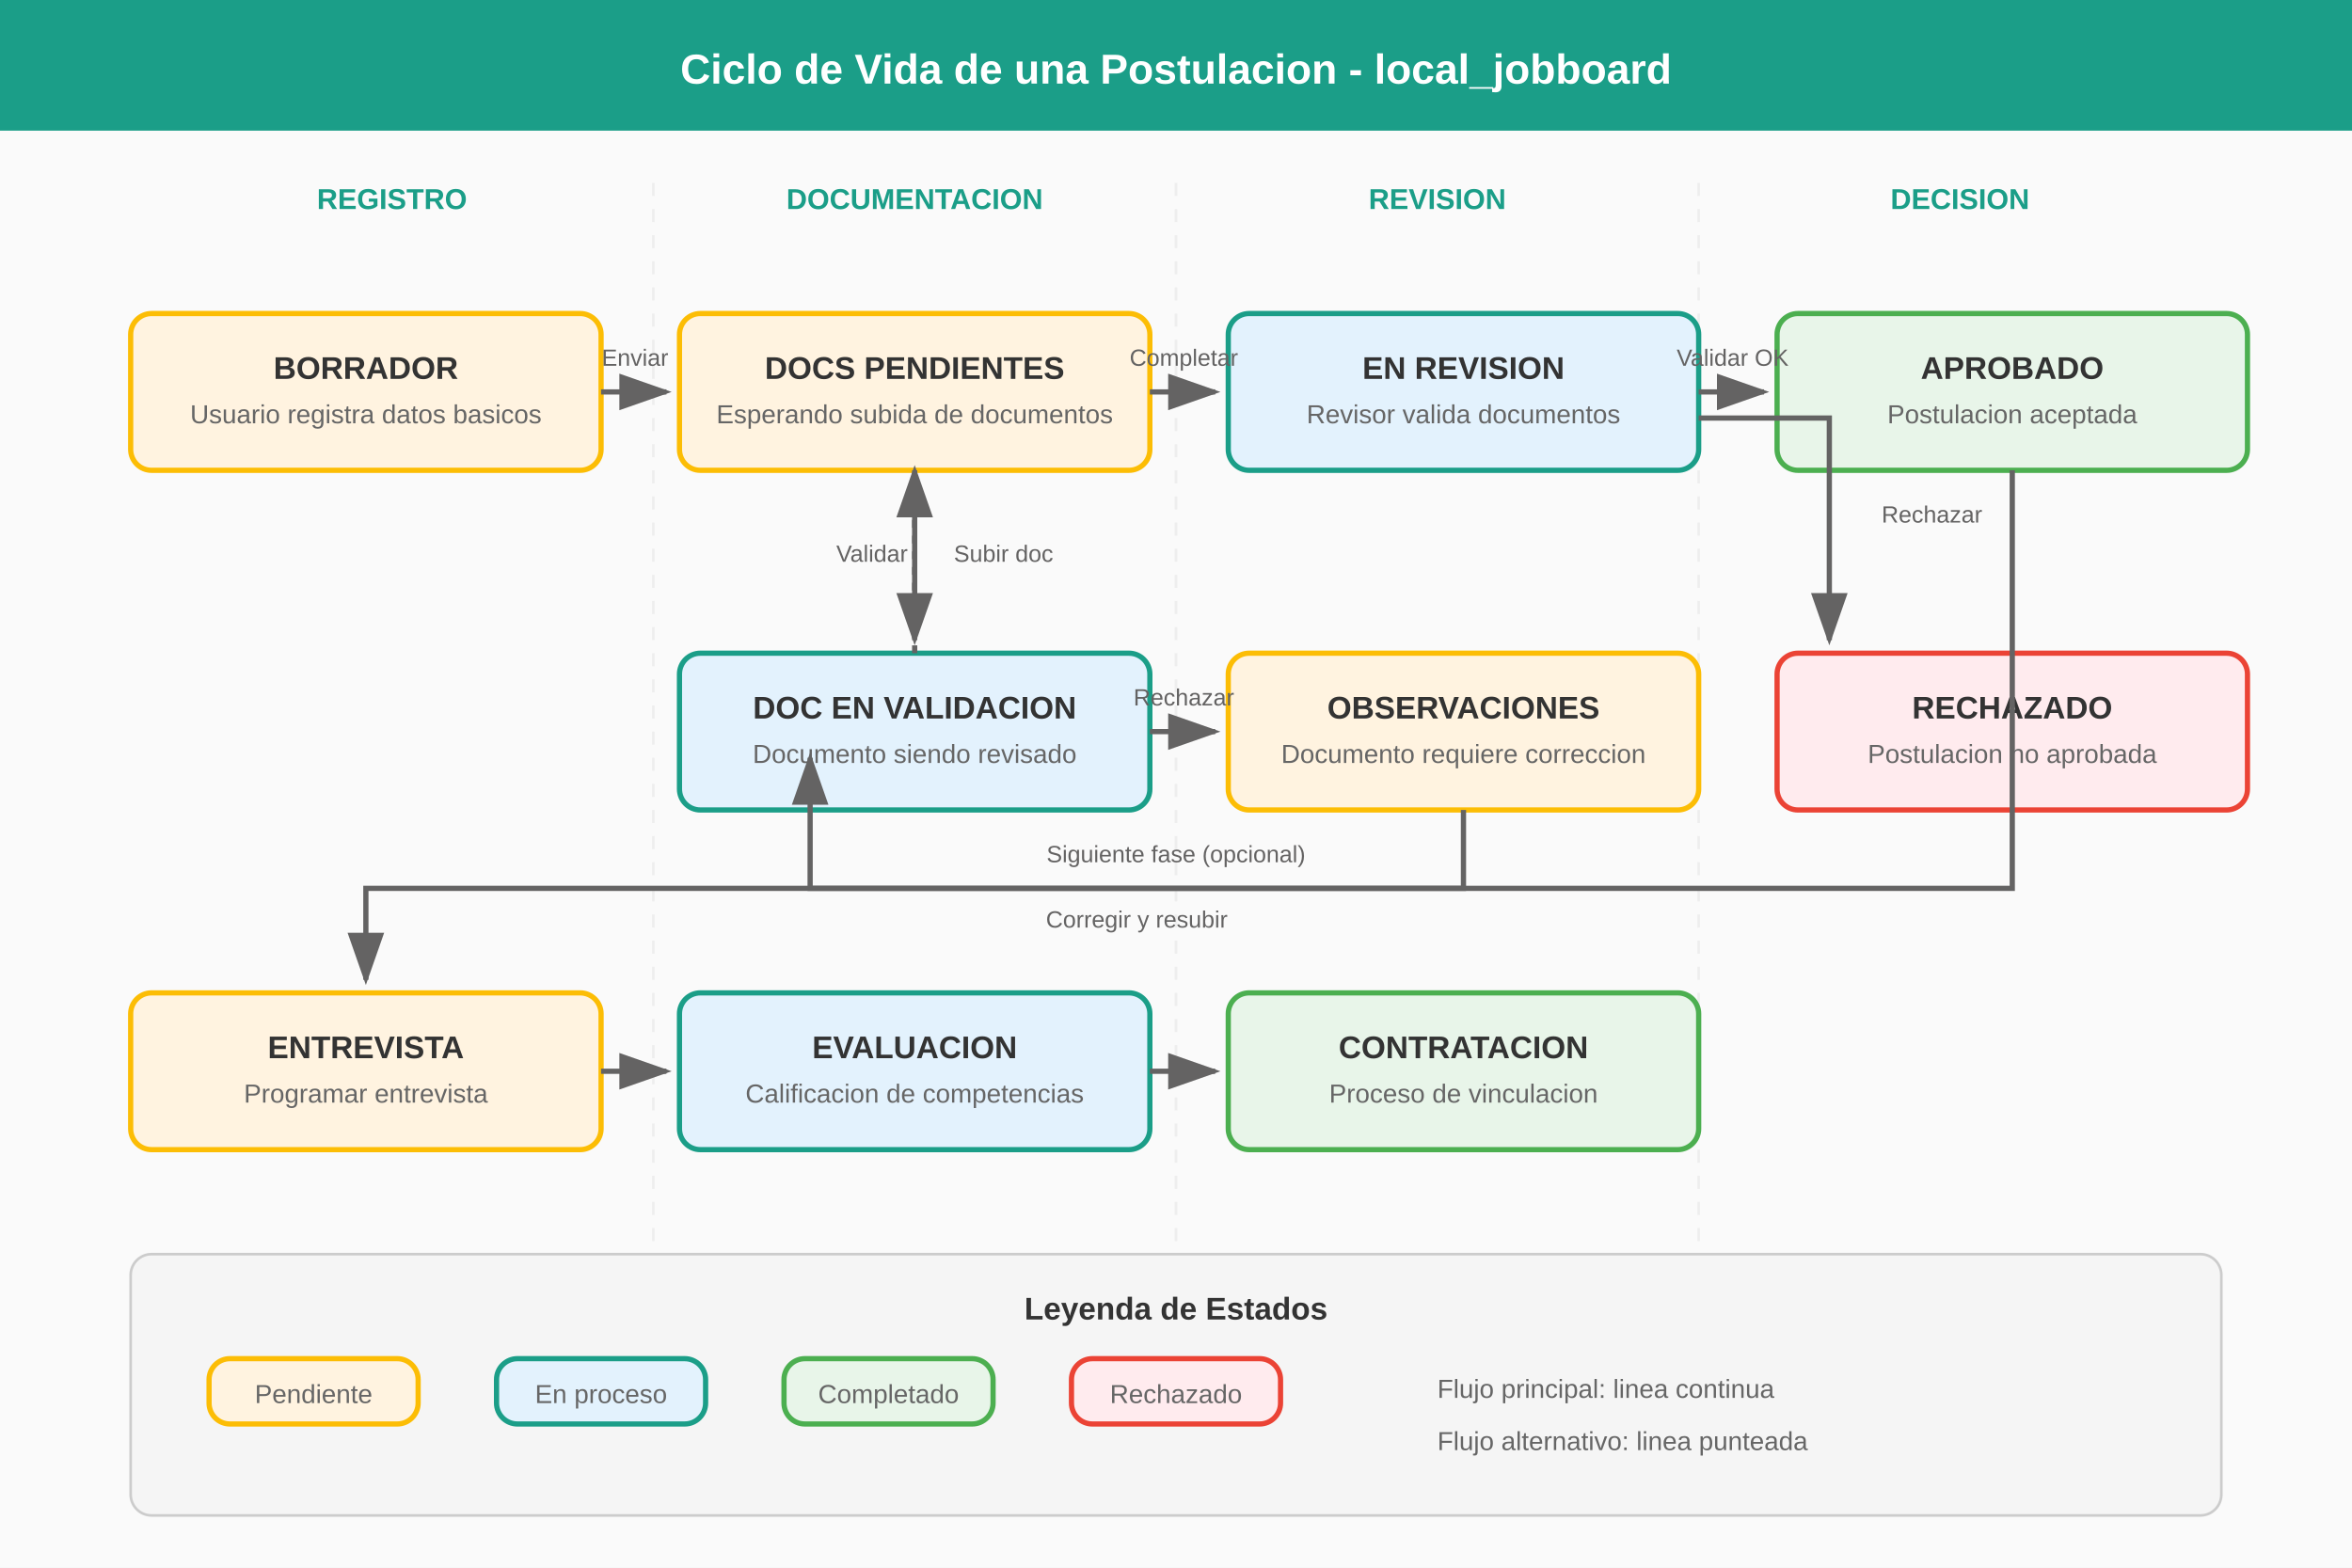
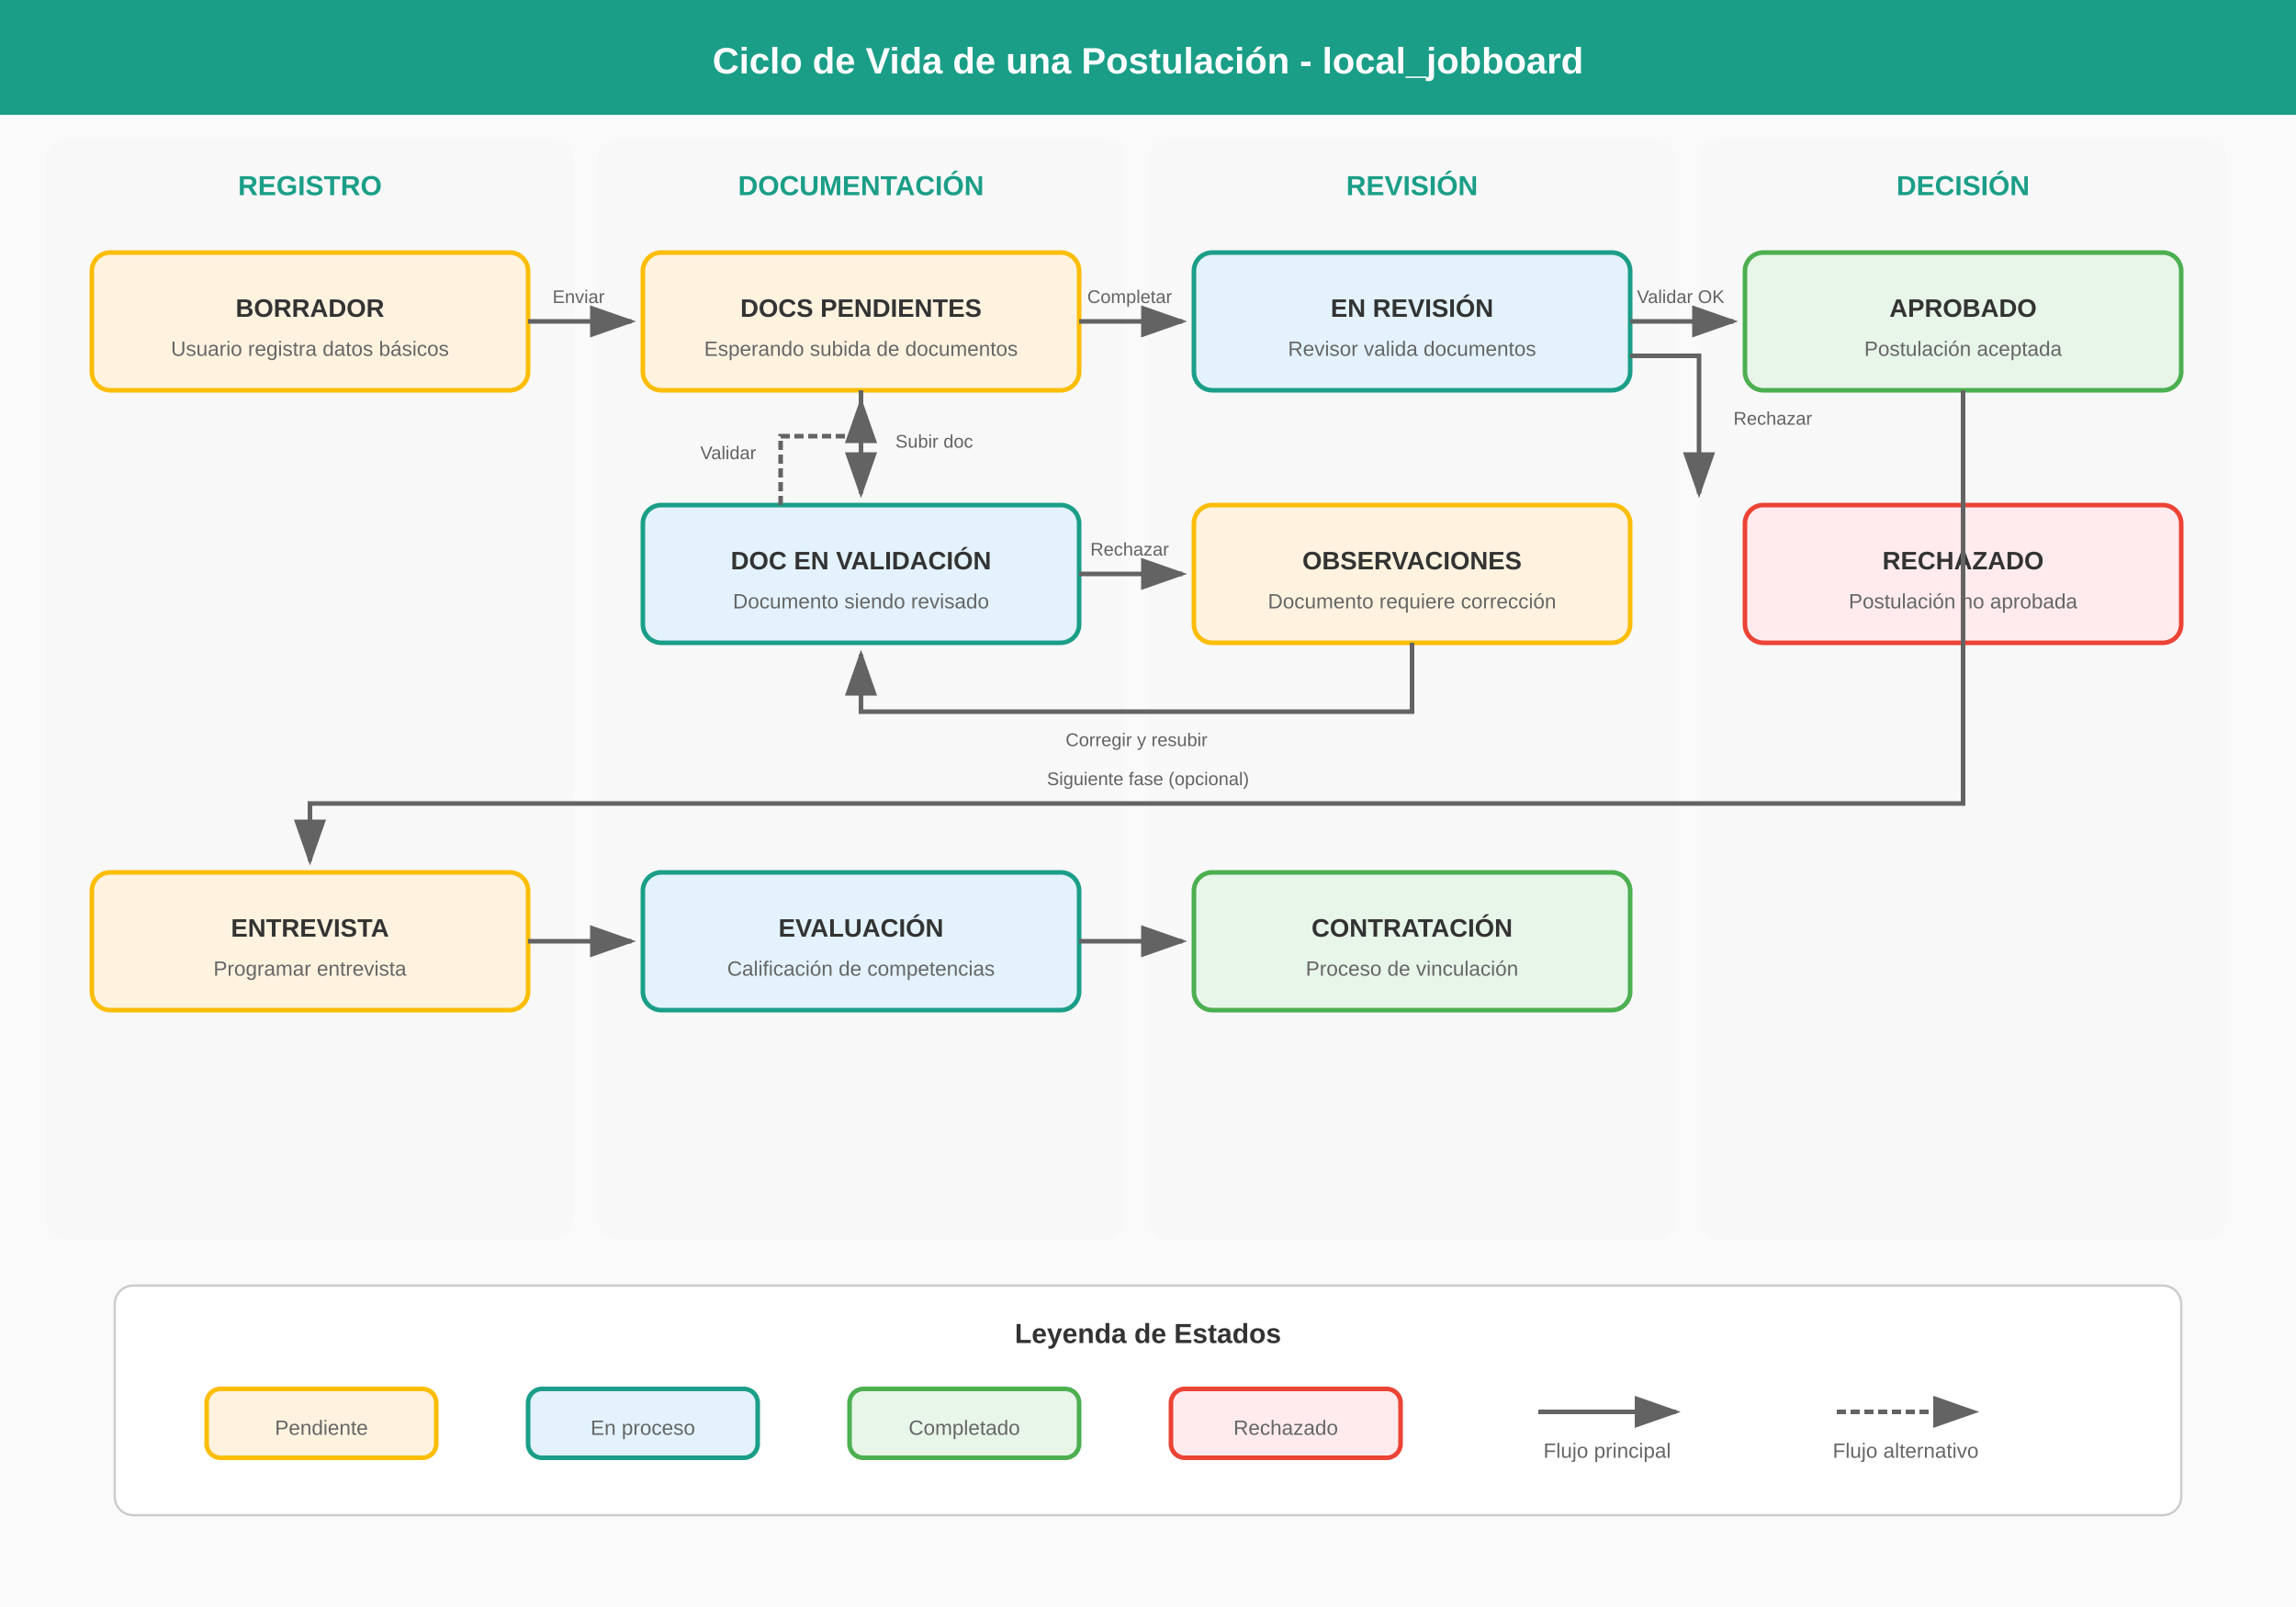
- <svg xmlns="http://www.w3.org/2000/svg" viewBox="0 0 900 600" width="900" height="600">
+ <svg xmlns="http://www.w3.org/2000/svg" viewBox="0 0 1000 700" width="1000" height="700">
  <defs>
    <style>
      .bg { fill: #FAFAFA; }
      .header-bg { fill: #1B9E88; }
      .header-text { font-family: Arial, sans-serif; font-size: 16px; font-weight: bold; fill: #FFFFFF; }
-       .state-box { stroke-width: 2; rx: 8; }
+       .state-box { stroke-width: 2; }
      .state-pending { fill: #FFF3E0; stroke: #FCBD05; }
      .state-review { fill: #E3F2FD; stroke: #1B9E88; }
      .state-approved { fill: #E8F5E9; stroke: #4CAF50; }
      .state-rejected { fill: #FFEBEE; stroke: #EB4335; }
-       .state-text { font-family: Arial, sans-serif; font-size: 12px; fill: #333333; font-weight: bold; }
-       .state-desc { font-family: Arial, sans-serif; font-size: 10px; fill: #666666; }
+       .state-text { font-family: Arial, sans-serif; font-size: 11px; fill: #333333; font-weight: bold; }
+       .state-desc { font-family: Arial, sans-serif; font-size: 9px; fill: #666666; }
      .arrow { fill: #646363; }
      .arrow-line { stroke: #646363; stroke-width: 2; fill: none; }
-       .transition-text { font-family: Arial, sans-serif; font-size: 9px; fill: #646363; }
-       .phase-label { font-family: Arial, sans-serif; font-size: 11px; fill: #1B9E88; font-weight: bold; }
+       .transition-text { font-family: Arial, sans-serif; font-size: 8px; fill: #646363; }
+       .phase-label { font-family: Arial, sans-serif; font-size: 12px; fill: #1B9E88; font-weight: bold; }
+       .phase-bg { fill: #F5F5F5; }
    </style>
    <marker id="arrowhead" markerWidth="10" markerHeight="7" refX="9" refY="3.5" orient="auto">
      <polygon points="0 0, 10 3.5, 0 7" class="arrow" />
    </marker>
  </defs>
-   <rect width="900" height="600" class="bg" />
-   <rect x="0" y="0" width="900" height="50" class="header-bg" />
-   <text x="450" y="32" text-anchor="middle" class="header-text">Ciclo de Vida de una Postulacion - local_jobboard</text>
-   <text x="150" y="80" text-anchor="middle" class="phase-label">REGISTRO</text>
-   <text x="350" y="80" text-anchor="middle" class="phase-label">DOCUMENTACION</text>
-   <text x="550" y="80" text-anchor="middle" class="phase-label">REVISION</text>
-   <text x="750" y="80" text-anchor="middle" class="phase-label">DECISION</text>
-   <line x1="250" y1="70" x2="250" y2="550" stroke="#EEEEEE" stroke-width="1" stroke-dasharray="5,5" />
-   <line x1="450" y1="70" x2="450" y2="550" stroke="#EEEEEE" stroke-width="1" stroke-dasharray="5,5" />
-   <line x1="650" y1="70" x2="650" y2="550" stroke="#EEEEEE" stroke-width="1" stroke-dasharray="5,5" />
-   <rect x="50" y="120" width="180" height="60" class="state-box state-pending" />
-   <text x="140" y="145" text-anchor="middle" class="state-text">BORRADOR</text>
-   <text x="140" y="162" text-anchor="middle" class="state-desc">Usuario registra datos basicos</text>
-   <rect x="260" y="120" width="180" height="60" class="state-box state-pending" />
-   <text x="350" y="145" text-anchor="middle" class="state-text">DOCS PENDIENTES</text>
-   <text x="350" y="162" text-anchor="middle" class="state-desc">Esperando subida de documentos</text>
-   <rect x="470" y="120" width="180" height="60" class="state-box state-review" />
-   <text x="560" y="145" text-anchor="middle" class="state-text">EN REVISION</text>
-   <text x="560" y="162" text-anchor="middle" class="state-desc">Revisor valida documentos</text>
-   <rect x="680" y="120" width="180" height="60" class="state-box state-approved" />
-   <text x="770" y="145" text-anchor="middle" class="state-text">APROBADO</text>
-   <text x="770" y="162" text-anchor="middle" class="state-desc">Postulacion aceptada</text>
-   <path d="M 230 150 L 255 150" class="arrow-line" marker-end="url(#arrowhead)" />
-   <text x="243" y="140" text-anchor="middle" class="transition-text">Enviar</text>
-   <path d="M 440 150 L 465 150" class="arrow-line" marker-end="url(#arrowhead)" />
-   <text x="453" y="140" text-anchor="middle" class="transition-text">Completar</text>
-   <path d="M 650 150 L 675 150" class="arrow-line" marker-end="url(#arrowhead)" />
-   <text x="663" y="140" text-anchor="middle" class="transition-text">Validar OK</text>
-   <rect x="260" y="250" width="180" height="60" class="state-box state-review" />
-   <text x="350" y="275" text-anchor="middle" class="state-text">DOC EN VALIDACION</text>
-   <text x="350" y="292" text-anchor="middle" class="state-desc">Documento siendo revisado</text>
-   <rect x="470" y="250" width="180" height="60" class="state-box state-pending" />
-   <text x="560" y="275" text-anchor="middle" class="state-text">OBSERVACIONES</text>
-   <text x="560" y="292" text-anchor="middle" class="state-desc">Documento requiere correccion</text>
-   <path d="M 350 180 L 350 245" class="arrow-line" marker-end="url(#arrowhead)" />
-   <text x="365" y="215" class="transition-text">Subir doc</text>
-   <path d="M 440 280 L 465 280" class="arrow-line" marker-end="url(#arrowhead)" />
-   <text x="453" y="270" text-anchor="middle" class="transition-text">Rechazar</text>
-   <path d="M 560 310 L 560 340 L 310 340 L 310 290" class="arrow-line" marker-end="url(#arrowhead)" />
-   <text x="435" y="355" text-anchor="middle" class="transition-text">Corregir y resubir</text>
-   <path d="M 350 250 L 350 180" class="arrow-line" marker-end="url(#arrowhead)" stroke-dasharray="3,3" />
-   <text x="320" y="215" class="transition-text">Validar</text>
-   <rect x="680" y="250" width="180" height="60" class="state-box state-rejected" />
-   <text x="770" y="275" text-anchor="middle" class="state-text">RECHAZADO</text>
-   <text x="770" y="292" text-anchor="middle" class="state-desc">Postulacion no aprobada</text>
-   <path d="M 650 160 L 700 160 L 700 245" class="arrow-line" marker-end="url(#arrowhead)" />
-   <text x="720" y="200" class="transition-text">Rechazar</text>
-   <rect x="50" y="380" width="180" height="60" class="state-box state-pending" />
-   <text x="140" y="405" text-anchor="middle" class="state-text">ENTREVISTA</text>
-   <text x="140" y="422" text-anchor="middle" class="state-desc">Programar entrevista</text>
-   <rect x="260" y="380" width="180" height="60" class="state-box state-review" />
-   <text x="350" y="405" text-anchor="middle" class="state-text">EVALUACION</text>
-   <text x="350" y="422" text-anchor="middle" class="state-desc">Calificacion de competencias</text>
-   <rect x="470" y="380" width="180" height="60" class="state-box state-approved" />
-   <text x="560" y="405" text-anchor="middle" class="state-text">CONTRATACION</text>
-   <text x="560" y="422" text-anchor="middle" class="state-desc">Proceso de vinculacion</text>
-   <path d="M 770 180 L 770 340 L 140 340 L 140 375" class="arrow-line" marker-end="url(#arrowhead)" />
-   <text x="450" y="330" text-anchor="middle" class="transition-text">Siguiente fase (opcional)</text>
-   <path d="M 230 410 L 255 410" class="arrow-line" marker-end="url(#arrowhead)" />
-   <path d="M 440 410 L 465 410" class="arrow-line" marker-end="url(#arrowhead)" />
-   <g transform="translate(50, 480)">
-     <rect x="0" y="0" width="800" height="100" rx="8" fill="#F5F5F5" stroke="#CCCCCC" stroke-width="1" />
-     <text x="400" y="25" text-anchor="middle" style="font-family: Arial; font-size: 12px; font-weight: bold; fill: #333;">Leyenda de Estados</text>
-     <rect x="30" y="40" width="80" height="25" class="state-box state-pending" />
-     <text x="70" y="57" text-anchor="middle" class="state-desc">Pendiente</text>
-     <rect x="140" y="40" width="80" height="25" class="state-box state-review" />
-     <text x="180" y="57" text-anchor="middle" class="state-desc">En proceso</text>
-     <rect x="250" y="40" width="80" height="25" class="state-box state-approved" />
-     <text x="290" y="57" text-anchor="middle" class="state-desc">Completado</text>
-     <rect x="360" y="40" width="80" height="25" class="state-box state-rejected" />
-     <text x="400" y="57" text-anchor="middle" class="state-desc">Rechazado</text>
-     <text x="500" y="55" class="state-desc">Flujo principal: linea continua</text>
-     <text x="500" y="75" class="state-desc">Flujo alternativo: linea punteada</text>
+   <rect width="1000" height="700" class="bg" />
+   <rect x="0" y="0" width="1000" height="50" class="header-bg" />
+   <text x="500" y="32" text-anchor="middle" class="header-text">Ciclo de Vida de una Postulación - local_jobboard</text>
+   <rect x="20" y="60" width="230" height="480" rx="10" class="phase-bg" opacity="0.5" />
+   <rect x="260" y="60" width="230" height="480" rx="10" class="phase-bg" opacity="0.5" />
+   <rect x="500" y="60" width="230" height="480" rx="10" class="phase-bg" opacity="0.5" />
+   <rect x="740" y="60" width="230" height="480" rx="10" class="phase-bg" opacity="0.5" />
+   <text x="135" y="85" text-anchor="middle" class="phase-label">REGISTRO</text>
+   <text x="375" y="85" text-anchor="middle" class="phase-label">DOCUMENTACIÓN</text>
+   <text x="615" y="85" text-anchor="middle" class="phase-label">REVISIÓN</text>
+   <text x="855" y="85" text-anchor="middle" class="phase-label">DECISIÓN</text>
+   <g transform="translate(40, 110)">
+     <rect x="0" y="0" width="190" height="60" rx="8" class="state-box state-pending" />
+     <text x="95" y="28" text-anchor="middle" class="state-text">BORRADOR</text>
+     <text x="95" y="45" text-anchor="middle" class="state-desc">Usuario registra datos básicos</text>
+   </g>
+   <g transform="translate(280, 110)">
+     <rect x="0" y="0" width="190" height="60" rx="8" class="state-box state-pending" />
+     <text x="95" y="28" text-anchor="middle" class="state-text">DOCS PENDIENTES</text>
+     <text x="95" y="45" text-anchor="middle" class="state-desc">Esperando subida de documentos</text>
+   </g>
+   <g transform="translate(520, 110)">
+     <rect x="0" y="0" width="190" height="60" rx="8" class="state-box state-review" />
+     <text x="95" y="28" text-anchor="middle" class="state-text">EN REVISIÓN</text>
+     <text x="95" y="45" text-anchor="middle" class="state-desc">Revisor valida documentos</text>
+   </g>
+   <g transform="translate(760, 110)">
+     <rect x="0" y="0" width="190" height="60" rx="8" class="state-box state-approved" />
+     <text x="95" y="28" text-anchor="middle" class="state-text">APROBADO</text>
+     <text x="95" y="45" text-anchor="middle" class="state-desc">Postulación aceptada</text>
+   </g>
+   <path d="M 230 140 L 275 140" class="arrow-line" marker-end="url(#arrowhead)" />
+   <text x="252" y="132" text-anchor="middle" class="transition-text">Enviar</text>
+   <path d="M 470 140 L 515 140" class="arrow-line" marker-end="url(#arrowhead)" />
+   <text x="492" y="132" text-anchor="middle" class="transition-text">Completar</text>
+   <path d="M 710 140 L 755 140" class="arrow-line" marker-end="url(#arrowhead)" />
+   <text x="732" y="132" text-anchor="middle" class="transition-text">Validar OK</text>
+   <g transform="translate(280, 220)">
+     <rect x="0" y="0" width="190" height="60" rx="8" class="state-box state-review" />
+     <text x="95" y="28" text-anchor="middle" class="state-text">DOC EN VALIDACIÓN</text>
+     <text x="95" y="45" text-anchor="middle" class="state-desc">Documento siendo revisado</text>
+   </g>
+   <g transform="translate(520, 220)">
+     <rect x="0" y="0" width="190" height="60" rx="8" class="state-box state-pending" />
+     <text x="95" y="28" text-anchor="middle" class="state-text">OBSERVACIONES</text>
+     <text x="95" y="45" text-anchor="middle" class="state-desc">Documento requiere corrección</text>
+   </g>
+   <g transform="translate(760, 220)">
+     <rect x="0" y="0" width="190" height="60" rx="8" class="state-box state-rejected" />
+     <text x="95" y="28" text-anchor="middle" class="state-text">RECHAZADO</text>
+     <text x="95" y="45" text-anchor="middle" class="state-desc">Postulación no aprobada</text>
+   </g>
+   <path d="M 375 170 L 375 215" class="arrow-line" marker-end="url(#arrowhead)" />
+   <text x="390" y="195" class="transition-text">Subir doc</text>
+   <path d="M 470 250 L 515 250" class="arrow-line" marker-end="url(#arrowhead)" />
+   <text x="492" y="242" text-anchor="middle" class="transition-text">Rechazar</text>
+   <path d="M 615 280 L 615 310 L 375 310 L 375 285" class="arrow-line" marker-end="url(#arrowhead)" />
+   <text x="495" y="325" text-anchor="middle" class="transition-text">Corregir y resubir</text>
+   <path d="M 340 220 L 340 190 L 375 190 L 375 175" class="arrow-line" marker-end="url(#arrowhead)" stroke-dasharray="4,2" />
+   <text x="305" y="200" class="transition-text">Validar</text>
+   <path d="M 710 155 L 740 155 L 740 215" class="arrow-line" marker-end="url(#arrowhead)" />
+   <text x="755" y="185" class="transition-text">Rechazar</text>
+   <g transform="translate(40, 380)">
+     <rect x="0" y="0" width="190" height="60" rx="8" class="state-box state-pending" />
+     <text x="95" y="28" text-anchor="middle" class="state-text">ENTREVISTA</text>
+     <text x="95" y="45" text-anchor="middle" class="state-desc">Programar entrevista</text>
+   </g>
+   <g transform="translate(280, 380)">
+     <rect x="0" y="0" width="190" height="60" rx="8" class="state-box state-review" />
+     <text x="95" y="28" text-anchor="middle" class="state-text">EVALUACIÓN</text>
+     <text x="95" y="45" text-anchor="middle" class="state-desc">Calificación de competencias</text>
+   </g>
+   <g transform="translate(520, 380)">
+     <rect x="0" y="0" width="190" height="60" rx="8" class="state-box state-approved" />
+     <text x="95" y="28" text-anchor="middle" class="state-text">CONTRATACIÓN</text>
+     <text x="95" y="45" text-anchor="middle" class="state-desc">Proceso de vinculación</text>
+   </g>
+   <path d="M 855 170 L 855 350 L 135 350 L 135 375" class="arrow-line" marker-end="url(#arrowhead)" />
+   <text x="500" y="342" text-anchor="middle" class="transition-text">Siguiente fase (opcional)</text>
+   <path d="M 230 410 L 275 410" class="arrow-line" marker-end="url(#arrowhead)" />
+   <path d="M 470 410 L 515 410" class="arrow-line" marker-end="url(#arrowhead)" />
+   <g transform="translate(50, 560)">
+     <rect x="0" y="0" width="900" height="100" rx="8" fill="#FFFFFF" stroke="#CCCCCC" stroke-width="1" />
+     <text x="450" y="25" text-anchor="middle" style="font-family: Arial; font-size: 12px; font-weight: bold; fill: #333;">Leyenda de Estados</text>
+     <rect x="40" y="45" width="100" height="30" rx="6" class="state-box state-pending" />
+     <text x="90" y="65" text-anchor="middle" class="state-desc">Pendiente</text>
+     <rect x="180" y="45" width="100" height="30" rx="6" class="state-box state-review" />
+     <text x="230" y="65" text-anchor="middle" class="state-desc">En proceso</text>
+     <rect x="320" y="45" width="100" height="30" rx="6" class="state-box state-approved" />
+     <text x="370" y="65" text-anchor="middle" class="state-desc">Completado</text>
+     <rect x="460" y="45" width="100" height="30" rx="6" class="state-box state-rejected" />
+     <text x="510" y="65" text-anchor="middle" class="state-desc">Rechazado</text>
+     <line x1="620" y1="55" x2="680" y2="55" class="arrow-line" marker-end="url(#arrowhead)" />
+     <text x="650" y="75" text-anchor="middle" class="state-desc">Flujo principal</text>
+     <line x1="750" y1="55" x2="810" y2="55" stroke="#646363" stroke-width="2" stroke-dasharray="4,2" fill="none" marker-end="url(#arrowhead)" />
+     <text x="780" y="75" text-anchor="middle" class="state-desc">Flujo alternativo</text>
  </g>
</svg>
